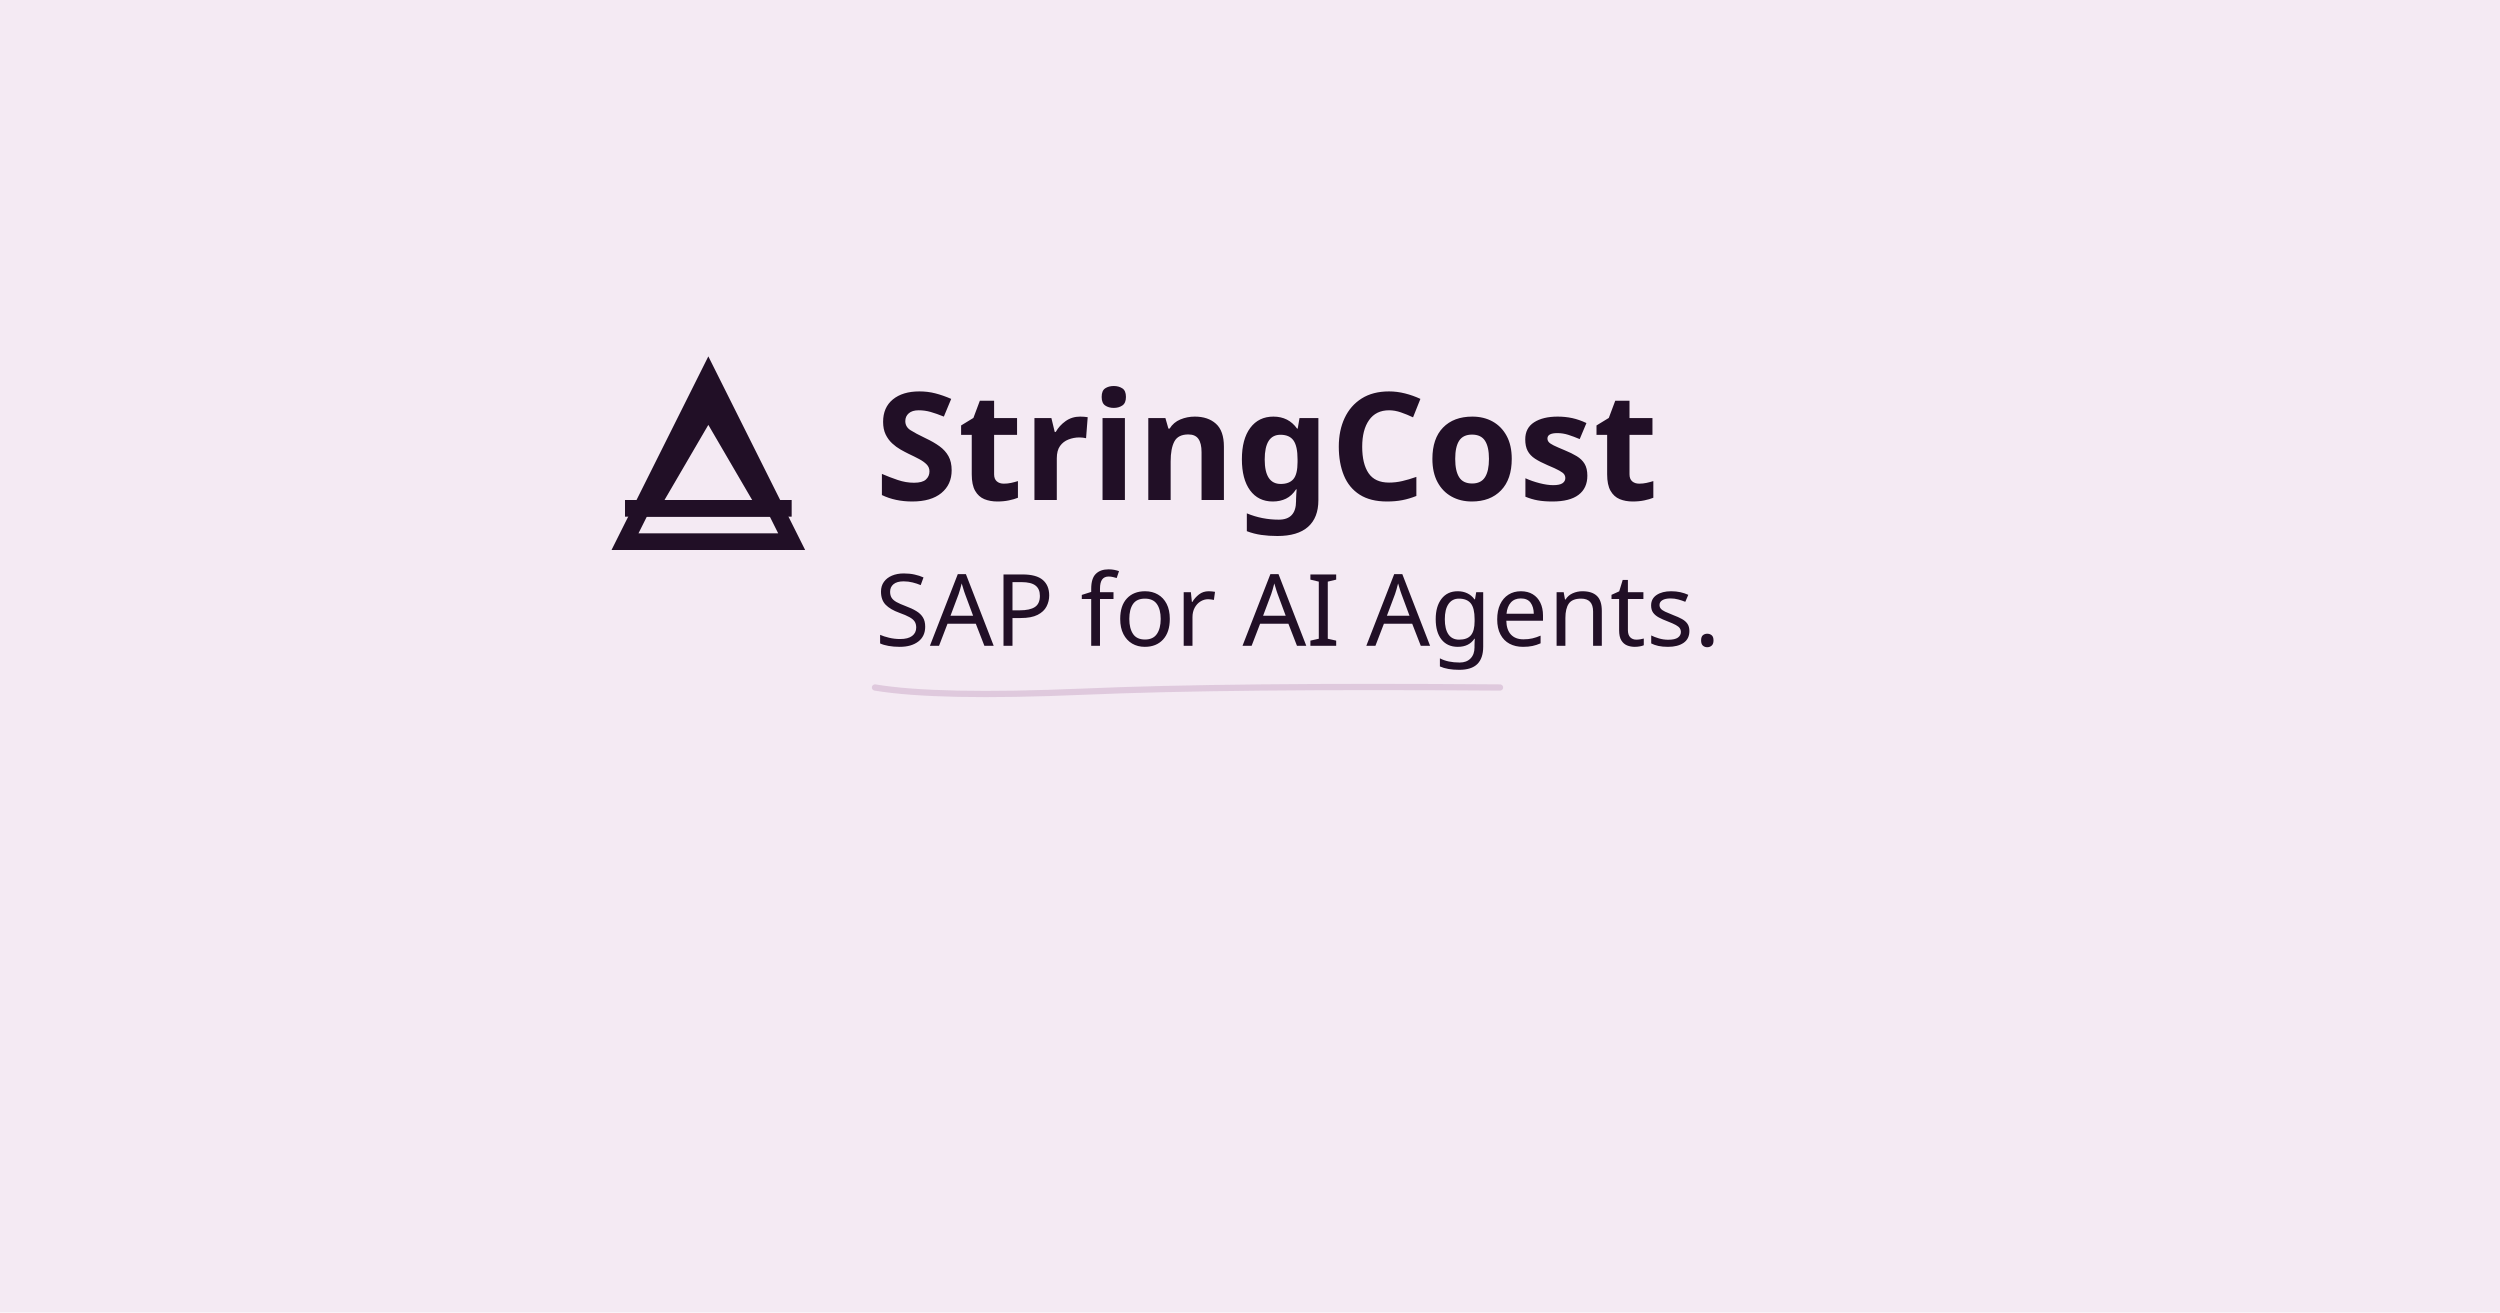
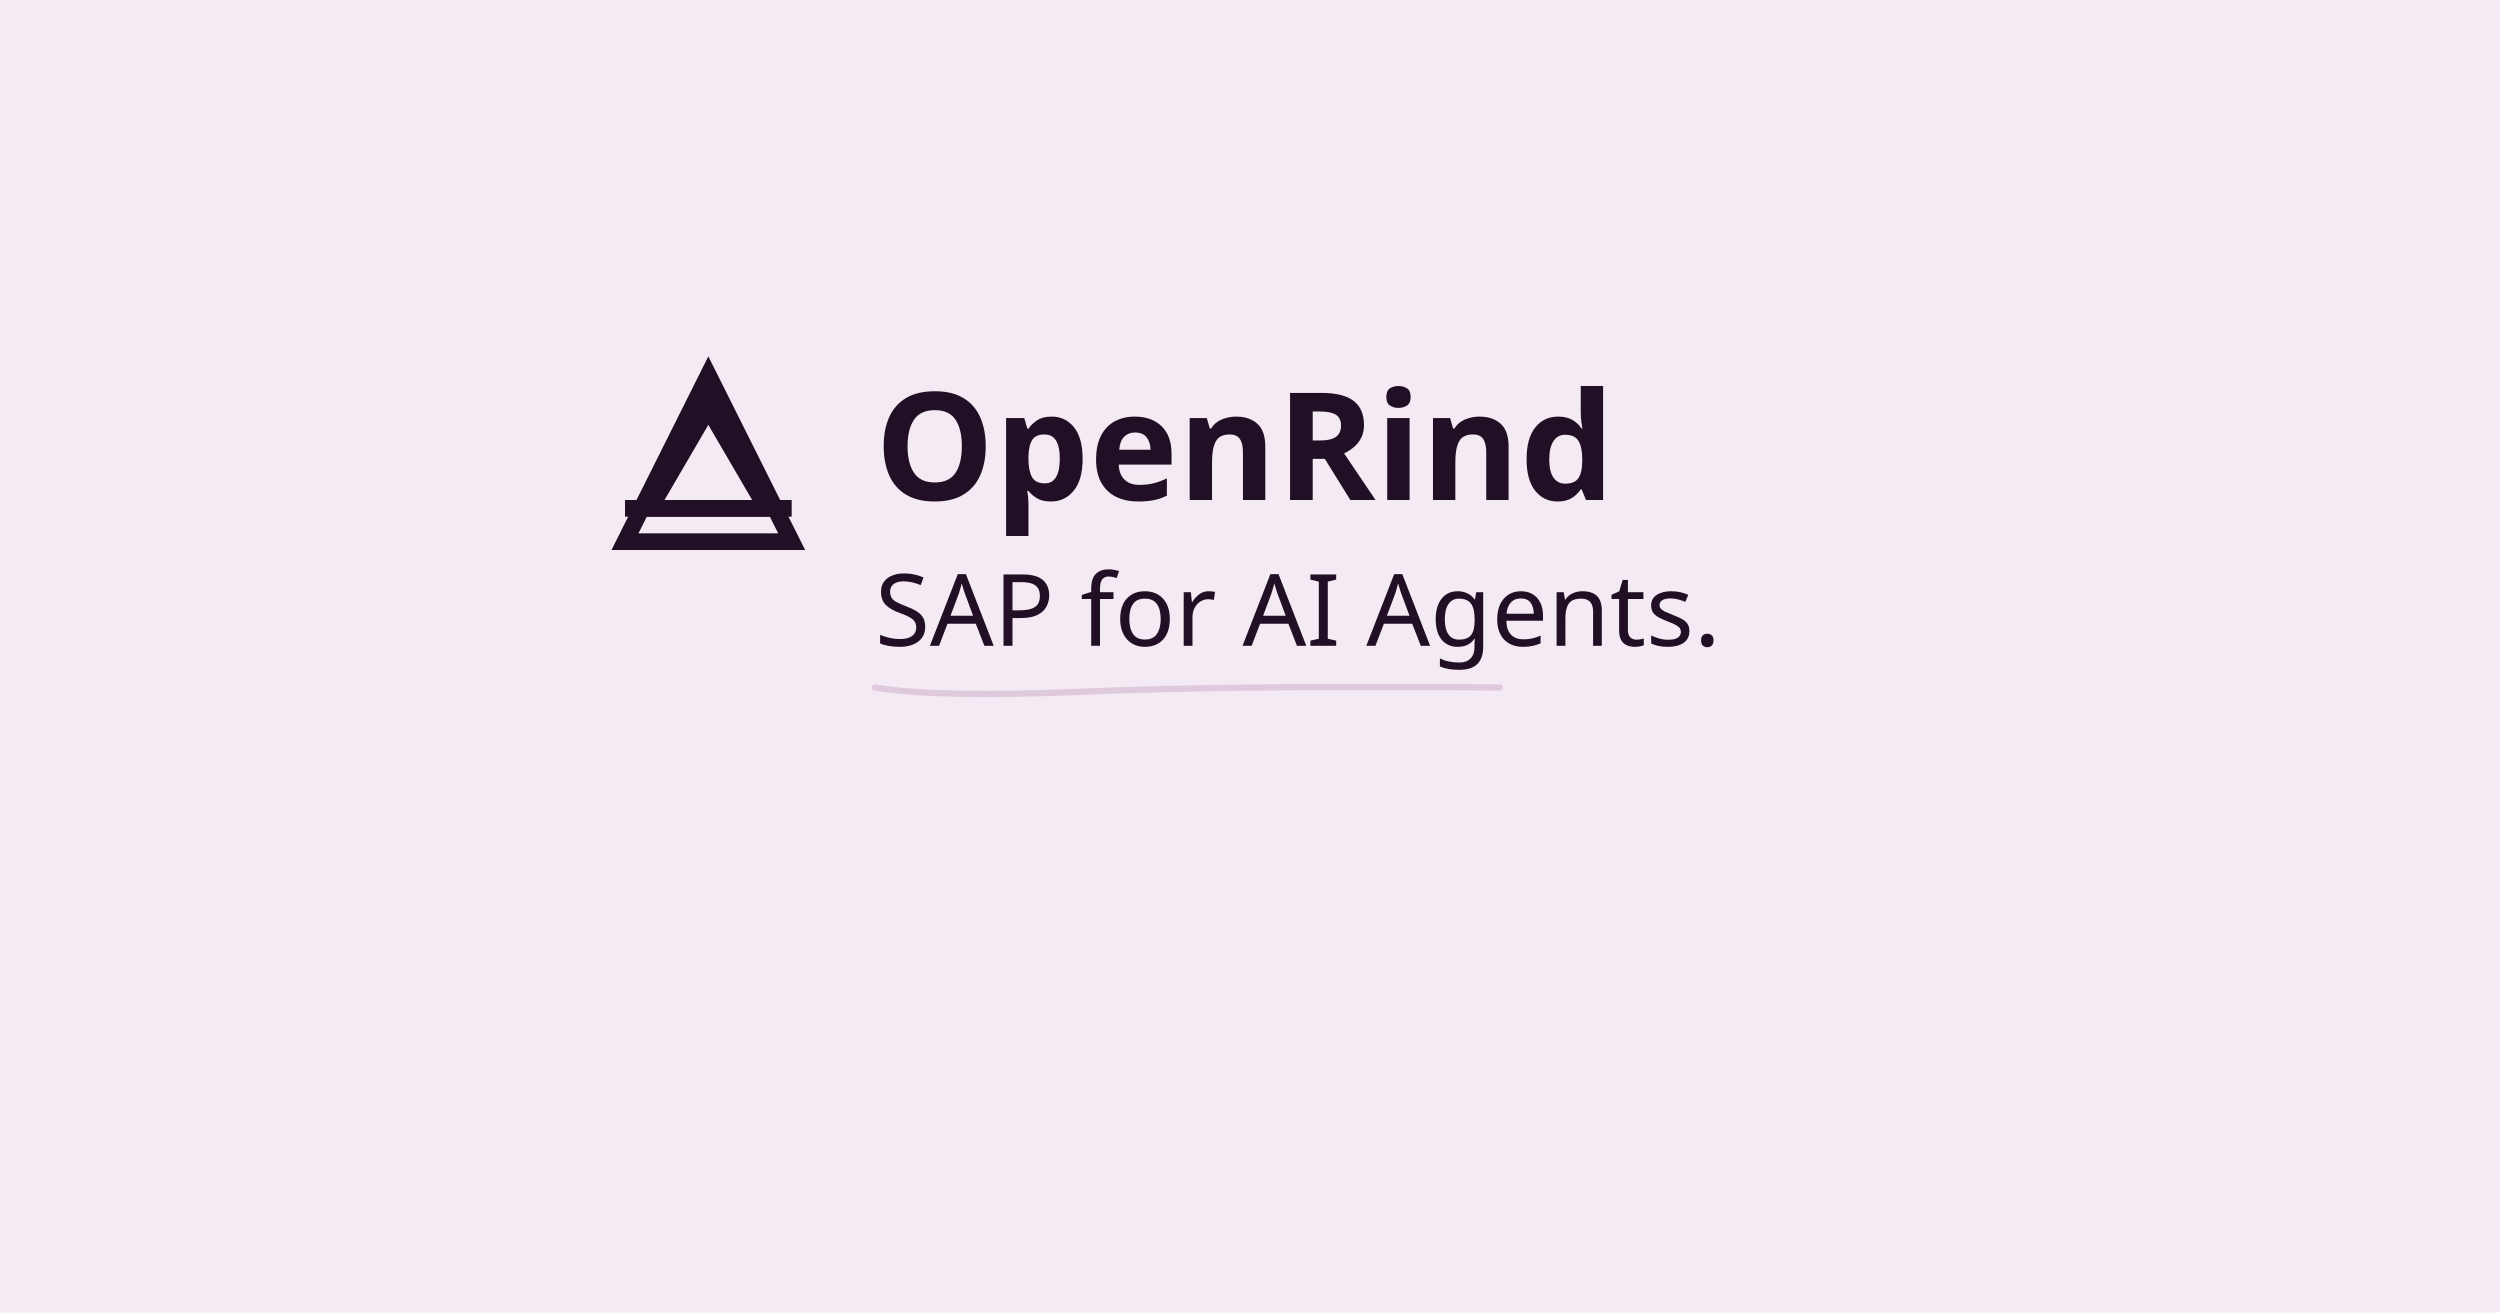
<svg xmlns="http://www.w3.org/2000/svg" width="1200" height="630" viewBox="0 0 1200 630">
  <rect width="1200" height="630" fill="#F4EAF3" />
  <g transform="translate(300, 180)">
    <path d="M 0,80 L 40,0 L 80,80 L 0,80 Z" fill="none" stroke="#210F26" stroke-width="8" stroke-linejoin="miter" />
    <path d="M 12,64 L 40,16 L 68,64 L 12,64 Z" fill="none" stroke="#210F26" stroke-width="8" stroke-linejoin="miter" />
    <line x1="0" y1="64" x2="80" y2="64" stroke="#210F26" stroke-width="8" />
  </g>
-   <text x="420" y="240" font-family="Matter, sans-serif" font-size="72" font-weight="700" fill="#210F26">StringCost</text>
+   <text x="420" y="240" font-family="Matter, sans-serif" font-size="72" font-weight="700" fill="#210F26">OpenRind</text>
  <text x="420" y="310" font-family="Matter, sans-serif" font-size="48" font-weight="400" fill="#210F26">SAP for AI Agents.</text>
  <path d="M 420,330 Q 450,335 520,332 T 720,330" stroke="#D9C1D7" stroke-width="3" fill="none" stroke-linecap="round" opacity="0.8" />
</svg>
